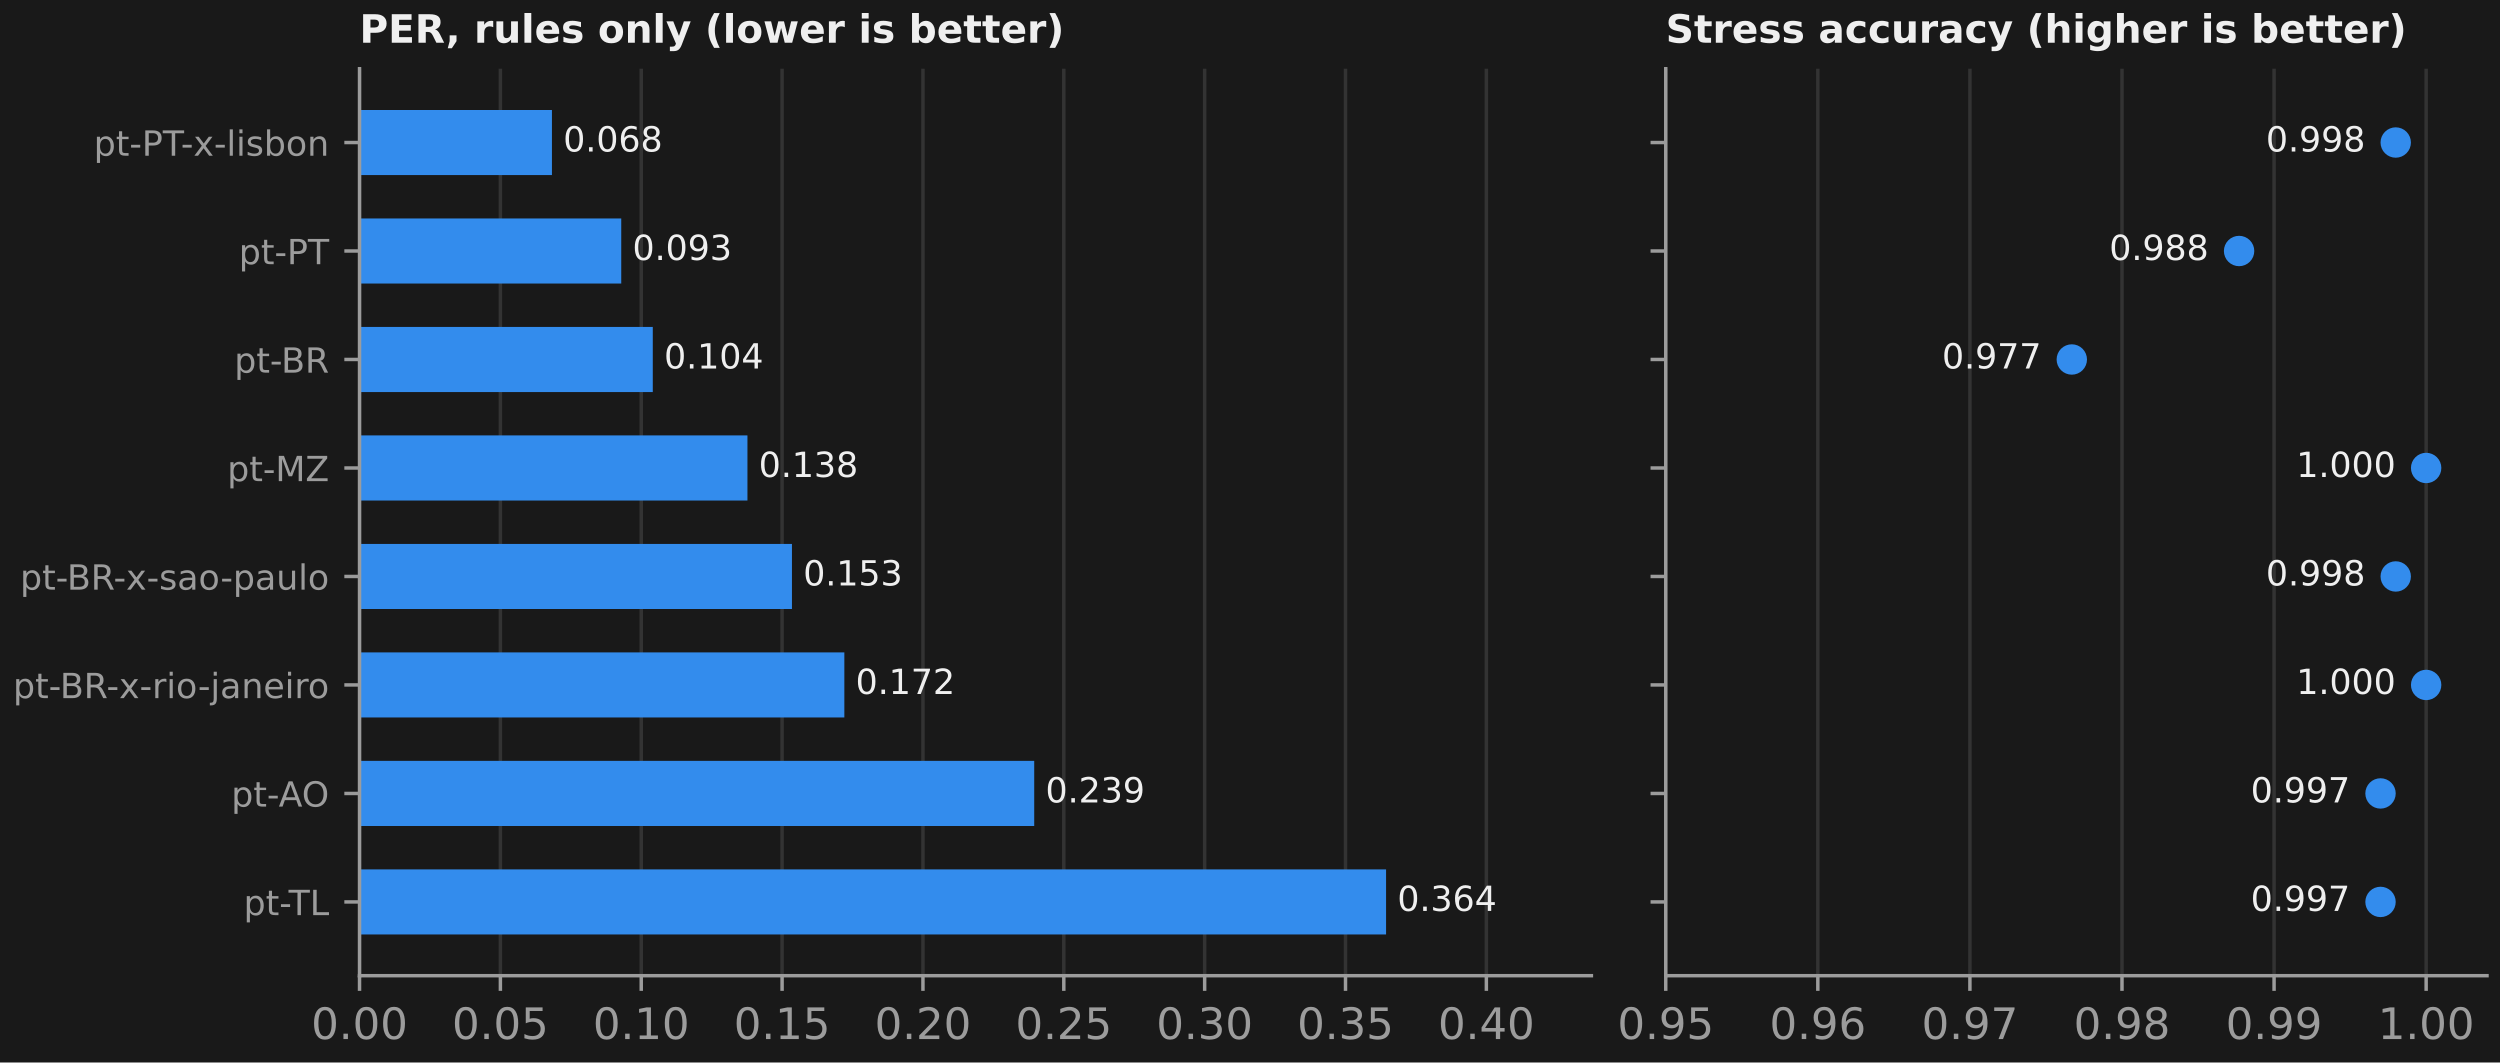
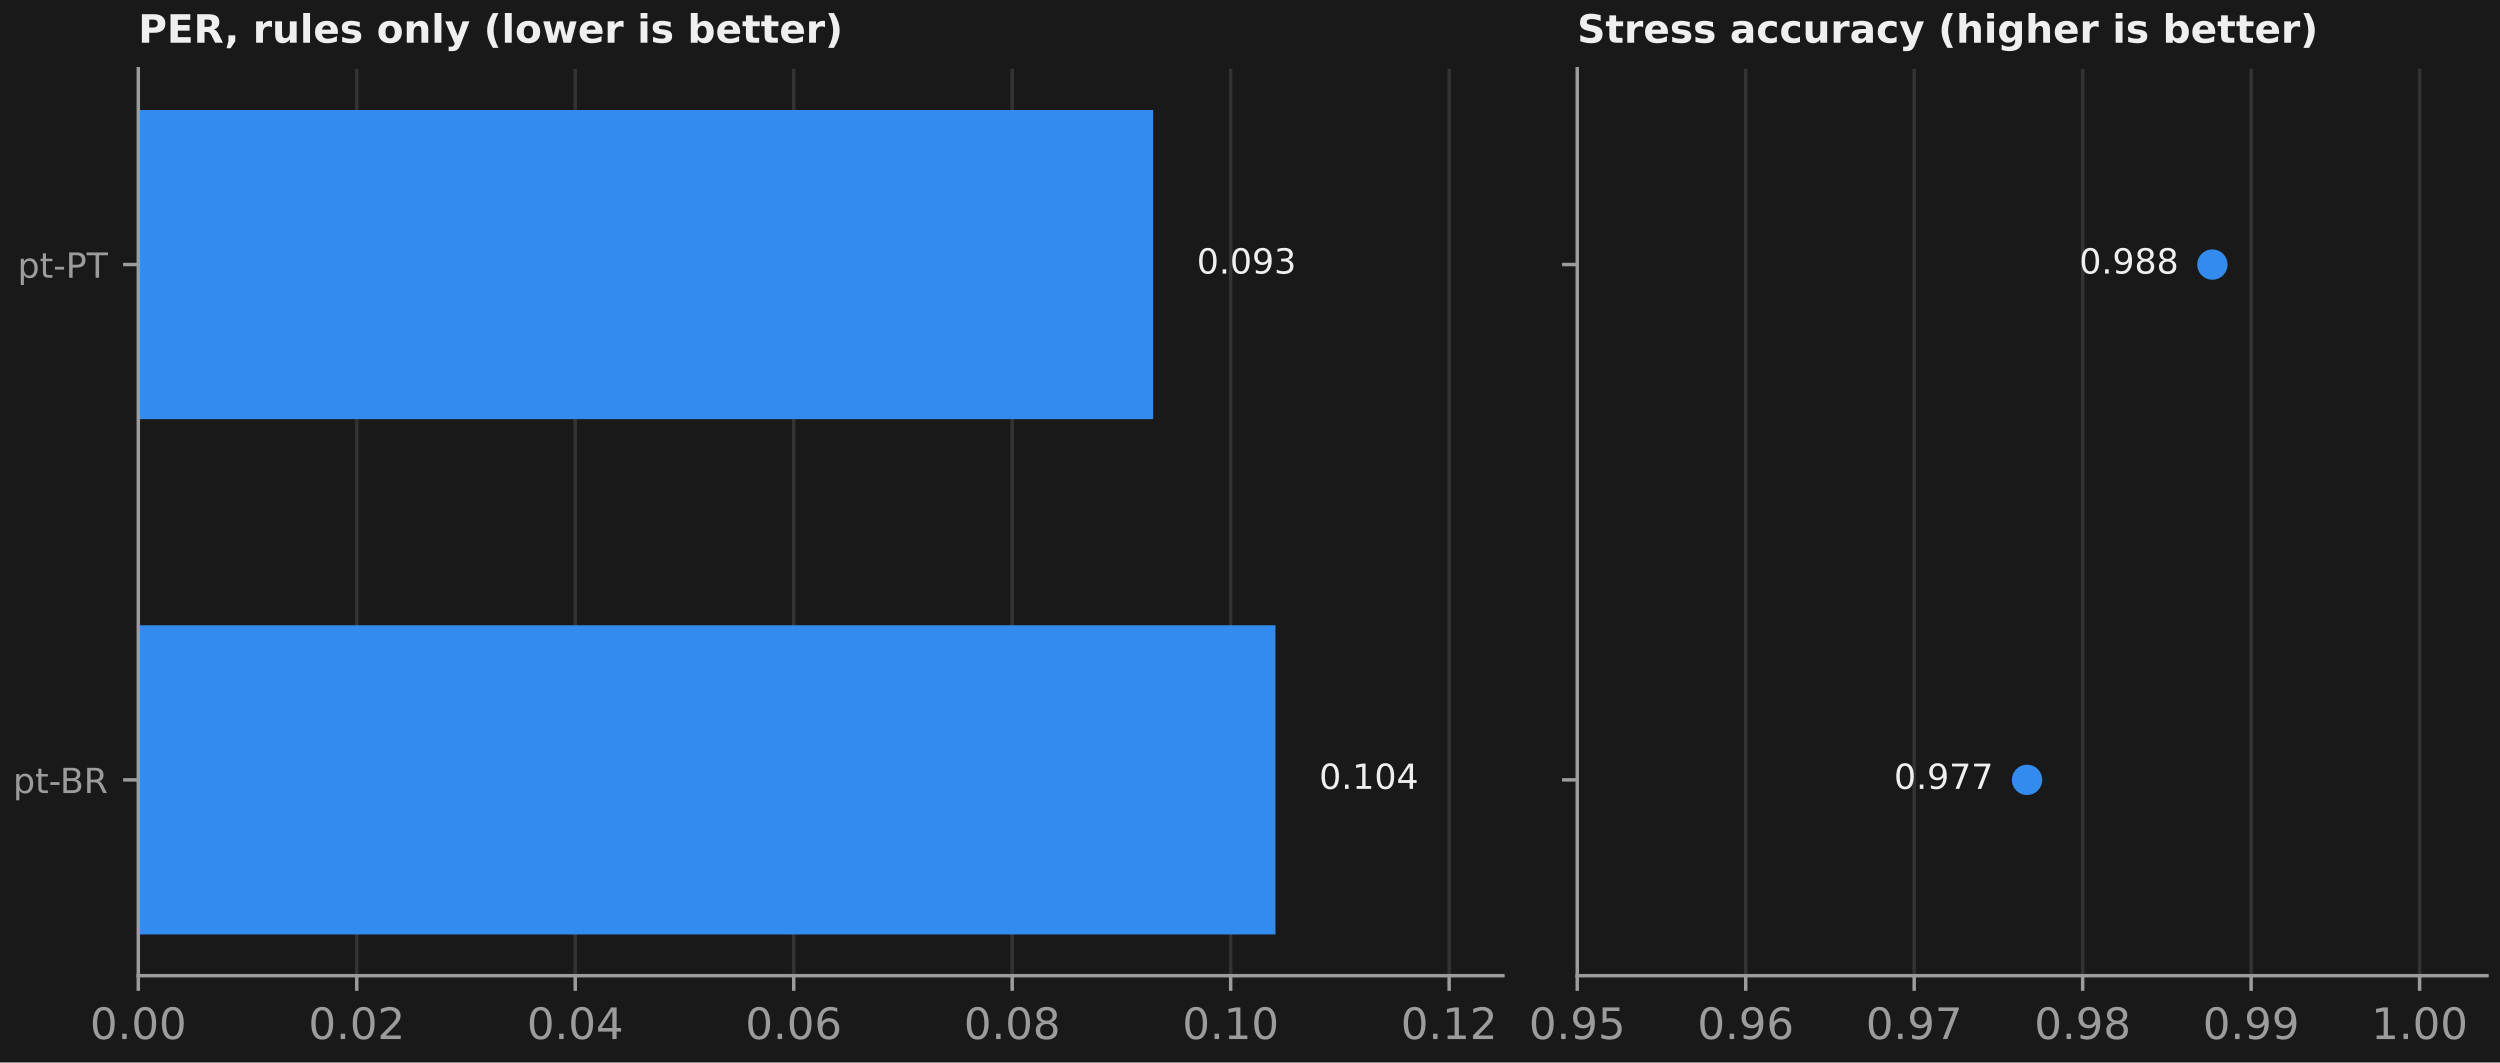
<svg xmlns="http://www.w3.org/2000/svg" xmlns:xlink="http://www.w3.org/1999/xlink" width="576pt" height="244.8pt" viewBox="0 0 576 244.8" version="1.1">
  <defs>
    <style type="text/css">*{stroke-linejoin: round; stroke-linecap: butt}</style>
  </defs>
  <g id="figure_1">
    <g id="patch_1">
      <path d="M 0 244.8  L 576 244.8  L 576 0  L 0 0  z " style="fill: #191919" />
    </g>
    <g id="axes_1">
      <g id="patch_2">
-         <path d="M 82.836 224.8  L 366.654 224.8  L 366.654 15.839  L 82.836 15.839  z " style="fill: #191919" />
+         <path d="M 31.864 224.8  L 346.265 224.8  L 346.265 15.839  L 31.864 15.839  z " style="fill: #191919" />
      </g>
      <g id="matplotlib.axis_1">
        <g id="xtick_1">
          <g id="line2d_1">
-             <path d="M 82.836 224.8  L 82.836 15.839  " clip-path="url(#pa067309604)" style="fill: none; stroke: #333333; stroke-width: 0.8; stroke-linecap: square" />
+             <path d="M 31.864 224.8  L 31.864 15.839  " clip-path="url(#pe0ce35fc5b)" style="fill: none; stroke: #333333; stroke-width: 0.8; stroke-linecap: square" />
          </g>
          <g id="line2d_2">
            <defs>
              <path id="mc3cc2e16f8" d="M 0 0  L 0 3.5  " style="stroke: #9c9c9c; stroke-width: 0.8" />
            </defs>
            <g>
-               <use xlink:href="#mc3cc2e16f8" x="82.836" y="224.8" style="fill: #9c9c9c; stroke: #9c9c9c; stroke-width: 0.8" />
+               <use xlink:href="#mc3cc2e16f8" x="31.864" y="224.8" style="fill: #9c9c9c; stroke: #9c9c9c; stroke-width: 0.8" />
            </g>
          </g>
          <g id="text_1">
-             <text style="font-size: 10px; font-family: 'DejaVu Sans', 'Bitstream Vera Sans', 'Computer Modern Sans Serif', 'Lucida Grande', 'Verdana', 'Geneva', 'Lucid', 'Arial', 'Helvetica', 'Avant Garde', sans-serif; text-anchor: middle; fill: #9c9c9c" x="82.836" y="239.397" transform="rotate(-0 82.83649 239.3974)">0.00</text>
+             <text style="font-size: 10px; font-family: 'DejaVu Sans', 'Bitstream Vera Sans', 'Computer Modern Sans Serif', 'Lucida Grande', 'Verdana', 'Geneva', 'Lucid', 'Arial', 'Helvetica', 'Avant Garde', sans-serif; text-anchor: middle; fill: #9c9c9c" x="31.864" y="239.397" transform="rotate(-0 31.86399 239.3974)">0.00</text>
          </g>
        </g>
        <g id="xtick_2">
          <g id="line2d_3">
-             <path d="M 115.289 224.8  L 115.289 15.839  " clip-path="url(#pa067309604)" style="fill: none; stroke: #333333; stroke-width: 0.8; stroke-linecap: square" />
+             <path d="M 82.2 224.8  L 82.2 15.839  " clip-path="url(#pe0ce35fc5b)" style="fill: none; stroke: #333333; stroke-width: 0.8; stroke-linecap: square" />
          </g>
          <g id="line2d_4">
            <g>
-               <use xlink:href="#mc3cc2e16f8" x="115.289" y="224.8" style="fill: #9c9c9c; stroke: #9c9c9c; stroke-width: 0.8" />
+               <use xlink:href="#mc3cc2e16f8" x="82.2" y="224.8" style="fill: #9c9c9c; stroke: #9c9c9c; stroke-width: 0.8" />
            </g>
          </g>
          <g id="text_2">
-             <text style="font-size: 10px; font-family: 'DejaVu Sans', 'Bitstream Vera Sans', 'Computer Modern Sans Serif', 'Lucida Grande', 'Verdana', 'Geneva', 'Lucid', 'Arial', 'Helvetica', 'Avant Garde', sans-serif; text-anchor: middle; fill: #9c9c9c" x="115.289" y="239.397" transform="rotate(-0 115.2892 239.3974)">0.05</text>
+             <text style="font-size: 10px; font-family: 'DejaVu Sans', 'Bitstream Vera Sans', 'Computer Modern Sans Serif', 'Lucida Grande', 'Verdana', 'Geneva', 'Lucid', 'Arial', 'Helvetica', 'Avant Garde', sans-serif; text-anchor: middle; fill: #9c9c9c" x="82.2" y="239.397" transform="rotate(-0 82.20044 239.3974)">0.02</text>
          </g>
        </g>
        <g id="xtick_3">
          <g id="line2d_5">
-             <path d="M 147.742 224.8  L 147.742 15.839  " clip-path="url(#pa067309604)" style="fill: none; stroke: #333333; stroke-width: 0.8; stroke-linecap: square" />
+             <path d="M 132.537 224.8  L 132.537 15.839  " clip-path="url(#pe0ce35fc5b)" style="fill: none; stroke: #333333; stroke-width: 0.8; stroke-linecap: square" />
          </g>
          <g id="line2d_6">
            <g>
-               <use xlink:href="#mc3cc2e16f8" x="147.742" y="224.8" style="fill: #9c9c9c; stroke: #9c9c9c; stroke-width: 0.8" />
+               <use xlink:href="#mc3cc2e16f8" x="132.537" y="224.8" style="fill: #9c9c9c; stroke: #9c9c9c; stroke-width: 0.8" />
            </g>
          </g>
          <g id="text_3">
-             <text style="font-size: 10px; font-family: 'DejaVu Sans', 'Bitstream Vera Sans', 'Computer Modern Sans Serif', 'Lucida Grande', 'Verdana', 'Geneva', 'Lucid', 'Arial', 'Helvetica', 'Avant Garde', sans-serif; text-anchor: middle; fill: #9c9c9c" x="147.742" y="239.397" transform="rotate(-0 147.7418 239.3974)">0.10</text>
+             <text style="font-size: 10px; font-family: 'DejaVu Sans', 'Bitstream Vera Sans', 'Computer Modern Sans Serif', 'Lucida Grande', 'Verdana', 'Geneva', 'Lucid', 'Arial', 'Helvetica', 'Avant Garde', sans-serif; text-anchor: middle; fill: #9c9c9c" x="132.537" y="239.397" transform="rotate(-0 132.5369 239.3974)">0.04</text>
          </g>
        </g>
        <g id="xtick_4">
          <g id="line2d_7">
-             <path d="M 180.194 224.8  L 180.194 15.839  " clip-path="url(#pa067309604)" style="fill: none; stroke: #333333; stroke-width: 0.8; stroke-linecap: square" />
+             <path d="M 182.873 224.8  L 182.873 15.839  " clip-path="url(#pe0ce35fc5b)" style="fill: none; stroke: #333333; stroke-width: 0.8; stroke-linecap: square" />
          </g>
          <g id="line2d_8">
            <g>
-               <use xlink:href="#mc3cc2e16f8" x="180.194" y="224.8" style="fill: #9c9c9c; stroke: #9c9c9c; stroke-width: 0.8" />
+               <use xlink:href="#mc3cc2e16f8" x="182.873" y="224.8" style="fill: #9c9c9c; stroke: #9c9c9c; stroke-width: 0.8" />
            </g>
          </g>
          <g id="text_4">
-             <text style="font-size: 10px; font-family: 'DejaVu Sans', 'Bitstream Vera Sans', 'Computer Modern Sans Serif', 'Lucida Grande', 'Verdana', 'Geneva', 'Lucid', 'Arial', 'Helvetica', 'Avant Garde', sans-serif; text-anchor: middle; fill: #9c9c9c" x="180.194" y="239.397" transform="rotate(-0 180.1945 239.3974)">0.15</text>
+             <text style="font-size: 10px; font-family: 'DejaVu Sans', 'Bitstream Vera Sans', 'Computer Modern Sans Serif', 'Lucida Grande', 'Verdana', 'Geneva', 'Lucid', 'Arial', 'Helvetica', 'Avant Garde', sans-serif; text-anchor: middle; fill: #9c9c9c" x="182.873" y="239.397" transform="rotate(-0 182.8733 239.3974)">0.06</text>
          </g>
        </g>
        <g id="xtick_5">
          <g id="line2d_9">
-             <path d="M 212.647 224.8  L 212.647 15.839  " clip-path="url(#pa067309604)" style="fill: none; stroke: #333333; stroke-width: 0.8; stroke-linecap: square" />
+             <path d="M 233.21 224.8  L 233.21 15.839  " clip-path="url(#pe0ce35fc5b)" style="fill: none; stroke: #333333; stroke-width: 0.8; stroke-linecap: square" />
          </g>
          <g id="line2d_10">
            <g>
-               <use xlink:href="#mc3cc2e16f8" x="212.647" y="224.8" style="fill: #9c9c9c; stroke: #9c9c9c; stroke-width: 0.8" />
+               <use xlink:href="#mc3cc2e16f8" x="233.21" y="224.8" style="fill: #9c9c9c; stroke: #9c9c9c; stroke-width: 0.8" />
            </g>
          </g>
          <g id="text_5">
-             <text style="font-size: 10px; font-family: 'DejaVu Sans', 'Bitstream Vera Sans', 'Computer Modern Sans Serif', 'Lucida Grande', 'Verdana', 'Geneva', 'Lucid', 'Arial', 'Helvetica', 'Avant Garde', sans-serif; text-anchor: middle; fill: #9c9c9c" x="212.647" y="239.397" transform="rotate(-0 212.6471 239.3974)">0.20</text>
+             <text style="font-size: 10px; font-family: 'DejaVu Sans', 'Bitstream Vera Sans', 'Computer Modern Sans Serif', 'Lucida Grande', 'Verdana', 'Geneva', 'Lucid', 'Arial', 'Helvetica', 'Avant Garde', sans-serif; text-anchor: middle; fill: #9c9c9c" x="233.21" y="239.397" transform="rotate(-0 233.2098 239.3974)">0.08</text>
          </g>
        </g>
        <g id="xtick_6">
          <g id="line2d_11">
-             <path d="M 245.1 224.8  L 245.1 15.839  " clip-path="url(#pa067309604)" style="fill: none; stroke: #333333; stroke-width: 0.8; stroke-linecap: square" />
+             <path d="M 283.546 224.8  L 283.546 15.839  " clip-path="url(#pe0ce35fc5b)" style="fill: none; stroke: #333333; stroke-width: 0.8; stroke-linecap: square" />
          </g>
          <g id="line2d_12">
            <g>
-               <use xlink:href="#mc3cc2e16f8" x="245.1" y="224.8" style="fill: #9c9c9c; stroke: #9c9c9c; stroke-width: 0.8" />
+               <use xlink:href="#mc3cc2e16f8" x="283.546" y="224.8" style="fill: #9c9c9c; stroke: #9c9c9c; stroke-width: 0.8" />
            </g>
          </g>
          <g id="text_6">
-             <text style="font-size: 10px; font-family: 'DejaVu Sans', 'Bitstream Vera Sans', 'Computer Modern Sans Serif', 'Lucida Grande', 'Verdana', 'Geneva', 'Lucid', 'Arial', 'Helvetica', 'Avant Garde', sans-serif; text-anchor: middle; fill: #9c9c9c" x="245.1" y="239.397" transform="rotate(-0 245.0998 239.3974)">0.25</text>
+             <text style="font-size: 10px; font-family: 'DejaVu Sans', 'Bitstream Vera Sans', 'Computer Modern Sans Serif', 'Lucida Grande', 'Verdana', 'Geneva', 'Lucid', 'Arial', 'Helvetica', 'Avant Garde', sans-serif; text-anchor: middle; fill: #9c9c9c" x="283.546" y="239.397" transform="rotate(-0 283.5463 239.3974)">0.10</text>
          </g>
        </g>
        <g id="xtick_7">
          <g id="line2d_13">
-             <path d="M 277.552 224.8  L 277.552 15.839  " clip-path="url(#pa067309604)" style="fill: none; stroke: #333333; stroke-width: 0.8; stroke-linecap: square" />
+             <path d="M 333.883 224.8  L 333.883 15.839  " clip-path="url(#pe0ce35fc5b)" style="fill: none; stroke: #333333; stroke-width: 0.8; stroke-linecap: square" />
          </g>
          <g id="line2d_14">
            <g>
-               <use xlink:href="#mc3cc2e16f8" x="277.552" y="224.8" style="fill: #9c9c9c; stroke: #9c9c9c; stroke-width: 0.8" />
+               <use xlink:href="#mc3cc2e16f8" x="333.883" y="224.8" style="fill: #9c9c9c; stroke: #9c9c9c; stroke-width: 0.8" />
            </g>
          </g>
          <g id="text_7">
-             <text style="font-size: 10px; font-family: 'DejaVu Sans', 'Bitstream Vera Sans', 'Computer Modern Sans Serif', 'Lucida Grande', 'Verdana', 'Geneva', 'Lucid', 'Arial', 'Helvetica', 'Avant Garde', sans-serif; text-anchor: middle; fill: #9c9c9c" x="277.552" y="239.397" transform="rotate(-0 277.5525 239.3974)">0.30</text>
-           </g>
-         </g>
-         <g id="xtick_8">
-           <g id="line2d_15">
-             <path d="M 310.005 224.8  L 310.005 15.839  " clip-path="url(#pa067309604)" style="fill: none; stroke: #333333; stroke-width: 0.8; stroke-linecap: square" />
-           </g>
-           <g id="line2d_16">
-             <g>
-               <use xlink:href="#mc3cc2e16f8" x="310.005" y="224.8" style="fill: #9c9c9c; stroke: #9c9c9c; stroke-width: 0.8" />
-             </g>
-           </g>
-           <g id="text_8">
-             <text style="font-size: 10px; font-family: 'DejaVu Sans', 'Bitstream Vera Sans', 'Computer Modern Sans Serif', 'Lucida Grande', 'Verdana', 'Geneva', 'Lucid', 'Arial', 'Helvetica', 'Avant Garde', sans-serif; text-anchor: middle; fill: #9c9c9c" x="310.005" y="239.397" transform="rotate(-0 310.0051 239.3974)">0.35</text>
-           </g>
-         </g>
-         <g id="xtick_9">
-           <g id="line2d_17">
-             <path d="M 342.458 224.8  L 342.458 15.839  " clip-path="url(#pa067309604)" style="fill: none; stroke: #333333; stroke-width: 0.8; stroke-linecap: square" />
-           </g>
-           <g id="line2d_18">
-             <g>
-               <use xlink:href="#mc3cc2e16f8" x="342.458" y="224.8" style="fill: #9c9c9c; stroke: #9c9c9c; stroke-width: 0.8" />
-             </g>
-           </g>
-           <g id="text_9">
-             <text style="font-size: 10px; font-family: 'DejaVu Sans', 'Bitstream Vera Sans', 'Computer Modern Sans Serif', 'Lucida Grande', 'Verdana', 'Geneva', 'Lucid', 'Arial', 'Helvetica', 'Avant Garde', sans-serif; text-anchor: middle; fill: #9c9c9c" x="342.458" y="239.397" transform="rotate(-0 342.4578 239.3974)">0.40</text>
+             <text style="font-size: 10px; font-family: 'DejaVu Sans', 'Bitstream Vera Sans', 'Computer Modern Sans Serif', 'Lucida Grande', 'Verdana', 'Geneva', 'Lucid', 'Arial', 'Helvetica', 'Avant Garde', sans-serif; text-anchor: middle; fill: #9c9c9c" x="333.883" y="239.397" transform="rotate(-0 333.8827 239.3974)">0.12</text>
          </g>
        </g>
      </g>
      <g id="matplotlib.axis_2">
        <g id="ytick_1">
-           <g id="line2d_19">
+           <g id="line2d_15">
            <defs>
              <path id="m61c7a5ba7b" d="M 0 0  L -3.5 0  " style="stroke: #9c9c9c; stroke-width: 0.8" />
            </defs>
            <g>
-               <use xlink:href="#m61c7a5ba7b" x="82.836" y="32.836" style="fill: #9c9c9c; stroke: #9c9c9c; stroke-width: 0.8" />
-             </g>
-           </g>
-           <g id="text_10">
-             <text style="font-size: 8px; font-family: 'DejaVu Sans', 'Bitstream Vera Sans', 'Computer Modern Sans Serif', 'Lucida Grande', 'Verdana', 'Geneva', 'Lucid', 'Arial', 'Helvetica', 'Avant Garde', sans-serif; text-anchor: end; fill: #9c9c9c" x="75.836" y="35.875" transform="rotate(-0 75.83649 35.87503)">pt-PT-x-lisbon</text>
+               <use xlink:href="#m61c7a5ba7b" x="31.864" y="60.955" style="fill: #9c9c9c; stroke: #9c9c9c; stroke-width: 0.8" />
+             </g>
+           </g>
+           <g id="text_8">
+             <text style="font-size: 8px; font-family: 'DejaVu Sans', 'Bitstream Vera Sans', 'Computer Modern Sans Serif', 'Lucida Grande', 'Verdana', 'Geneva', 'Lucid', 'Arial', 'Helvetica', 'Avant Garde', sans-serif; text-anchor: end; fill: #9c9c9c" x="24.864" y="63.994" transform="rotate(-0 24.86399 63.99446)">pt-PT</text>
          </g>
        </g>
        <g id="ytick_2">
-           <g id="line2d_20">
-             <g>
-               <use xlink:href="#m61c7a5ba7b" x="82.836" y="57.831" style="fill: #9c9c9c; stroke: #9c9c9c; stroke-width: 0.8" />
-             </g>
-           </g>
-           <g id="text_11">
-             <text style="font-size: 8px; font-family: 'DejaVu Sans', 'Bitstream Vera Sans', 'Computer Modern Sans Serif', 'Lucida Grande', 'Verdana', 'Geneva', 'Lucid', 'Arial', 'Helvetica', 'Avant Garde', sans-serif; text-anchor: end; fill: #9c9c9c" x="75.836" y="60.87" transform="rotate(-0 75.83649 60.87004)">pt-PT</text>
-           </g>
-         </g>
-         <g id="ytick_3">
-           <g id="line2d_21">
-             <g>
-               <use xlink:href="#m61c7a5ba7b" x="82.836" y="82.826" style="fill: #9c9c9c; stroke: #9c9c9c; stroke-width: 0.8" />
-             </g>
-           </g>
-           <g id="text_12">
-             <text style="font-size: 8px; font-family: 'DejaVu Sans', 'Bitstream Vera Sans', 'Computer Modern Sans Serif', 'Lucida Grande', 'Verdana', 'Geneva', 'Lucid', 'Arial', 'Helvetica', 'Avant Garde', sans-serif; text-anchor: end; fill: #9c9c9c" x="75.836" y="85.865" transform="rotate(-0 75.83649 85.86537)">pt-BR</text>
-           </g>
-         </g>
-         <g id="ytick_4">
-           <g id="line2d_22">
-             <g>
-               <use xlink:href="#m61c7a5ba7b" x="82.836" y="107.822" style="fill: #9c9c9c; stroke: #9c9c9c; stroke-width: 0.8" />
-             </g>
-           </g>
-           <g id="text_13">
-             <text style="font-size: 8px; font-family: 'DejaVu Sans', 'Bitstream Vera Sans', 'Computer Modern Sans Serif', 'Lucida Grande', 'Verdana', 'Geneva', 'Lucid', 'Arial', 'Helvetica', 'Avant Garde', sans-serif; text-anchor: end; fill: #9c9c9c" x="75.836" y="110.861" transform="rotate(-0 75.83649 110.8607)">pt-MZ</text>
-           </g>
-         </g>
-         <g id="ytick_5">
-           <g id="line2d_23">
-             <g>
-               <use xlink:href="#m61c7a5ba7b" x="82.836" y="132.817" style="fill: #9c9c9c; stroke: #9c9c9c; stroke-width: 0.8" />
-             </g>
-           </g>
-           <g id="text_14">
-             <text style="font-size: 8px; font-family: 'DejaVu Sans', 'Bitstream Vera Sans', 'Computer Modern Sans Serif', 'Lucida Grande', 'Verdana', 'Geneva', 'Lucid', 'Arial', 'Helvetica', 'Avant Garde', sans-serif; text-anchor: end; fill: #9c9c9c" x="75.836" y="135.856" transform="rotate(-0 75.83649 135.8563)">pt-BR-x-sao-paulo</text>
-           </g>
-         </g>
-         <g id="ytick_6">
-           <g id="line2d_24">
-             <g>
-               <use xlink:href="#m61c7a5ba7b" x="82.836" y="157.812" style="fill: #9c9c9c; stroke: #9c9c9c; stroke-width: 0.8" />
-             </g>
-           </g>
-           <g id="text_15">
-             <text style="font-size: 8px; font-family: 'DejaVu Sans', 'Bitstream Vera Sans', 'Computer Modern Sans Serif', 'Lucida Grande', 'Verdana', 'Geneva', 'Lucid', 'Arial', 'Helvetica', 'Avant Garde', sans-serif; text-anchor: end; fill: #9c9c9c" x="75.836" y="160.852" transform="rotate(-0 75.83649 160.8517)">pt-BR-x-rio-janeiro</text>
-           </g>
-         </g>
-         <g id="ytick_7">
-           <g id="line2d_25">
-             <g>
-               <use xlink:href="#m61c7a5ba7b" x="82.836" y="182.808" style="fill: #9c9c9c; stroke: #9c9c9c; stroke-width: 0.8" />
-             </g>
-           </g>
-           <g id="text_16">
-             <text style="font-size: 8px; font-family: 'DejaVu Sans', 'Bitstream Vera Sans', 'Computer Modern Sans Serif', 'Lucida Grande', 'Verdana', 'Geneva', 'Lucid', 'Arial', 'Helvetica', 'Avant Garde', sans-serif; text-anchor: end; fill: #9c9c9c" x="75.836" y="185.847" transform="rotate(-0 75.83649 185.8467)">pt-AO</text>
-           </g>
-         </g>
-         <g id="ytick_8">
-           <g id="line2d_26">
-             <g>
-               <use xlink:href="#m61c7a5ba7b" x="82.836" y="207.803" style="fill: #9c9c9c; stroke: #9c9c9c; stroke-width: 0.8" />
-             </g>
-           </g>
-           <g id="text_17">
-             <text style="font-size: 8px; font-family: 'DejaVu Sans', 'Bitstream Vera Sans', 'Computer Modern Sans Serif', 'Lucida Grande', 'Verdana', 'Geneva', 'Lucid', 'Arial', 'Helvetica', 'Avant Garde', sans-serif; text-anchor: end; fill: #9c9c9c" x="75.836" y="210.842" transform="rotate(-0 75.83649 210.842)">pt-TL</text>
+           <g id="line2d_16">
+             <g>
+               <use xlink:href="#m61c7a5ba7b" x="31.864" y="179.683" style="fill: #9c9c9c; stroke: #9c9c9c; stroke-width: 0.8" />
+             </g>
+           </g>
+           <g id="text_9">
+             <text style="font-size: 8px; font-family: 'DejaVu Sans', 'Bitstream Vera Sans', 'Computer Modern Sans Serif', 'Lucida Grande', 'Verdana', 'Geneva', 'Lucid', 'Arial', 'Helvetica', 'Avant Garde', sans-serif; text-anchor: end; fill: #9c9c9c" x="24.864" y="182.722" transform="rotate(-0 24.86399 182.7223)">pt-BR</text>
          </g>
        </g>
      </g>
      <g id="patch_3">
-         <path d="M 82.836 25.337  L 127.167 25.337  L 127.167 40.334  L 82.836 40.334  z " clip-path="url(#pa067309604)" style="fill: #338ced" />
+         <path d="M 31.864 25.337  L 265.677 25.337  L 265.677 96.574  L 31.864 96.574  z " clip-path="url(#pe0ce35fc5b)" style="fill: #338ced" />
      </g>
      <g id="patch_4">
-         <path d="M 82.836 50.332  L 143.134 50.332  L 143.134 65.33  L 82.836 65.33  z " clip-path="url(#pa067309604)" style="fill: #338ced" />
+         <path d="M 31.864 144.065  L 293.865 144.065  L 293.865 215.302  L 31.864 215.302  z " clip-path="url(#pe0ce35fc5b)" style="fill: #338ced" />
      </g>
      <g id="patch_5">
-         <path d="M 82.836 75.328  L 150.403 75.328  L 150.403 90.325  L 82.836 90.325  z " clip-path="url(#pa067309604)" style="fill: #338ced" />
+         <path d="M 31.864 224.8  L 31.864 15.839  " style="fill: none; stroke: #9c9c9c; stroke-width: 0.8; stroke-linejoin: miter; stroke-linecap: square" />
      </g>
      <g id="patch_6">
-         <path d="M 82.836 100.323  L 172.211 100.323  L 172.211 115.32  L 82.836 115.32  z " clip-path="url(#pa067309604)" style="fill: #338ced" />
-       </g>
-       <g id="patch_7">
-         <path d="M 82.836 125.318  L 182.466 125.318  L 182.466 140.316  L 82.836 140.316  z " clip-path="url(#pa067309604)" style="fill: #338ced" />
-       </g>
-       <g id="patch_8">
-         <path d="M 82.836 150.314  L 194.539 150.314  L 194.539 165.311  L 82.836 165.311  z " clip-path="url(#pa067309604)" style="fill: #338ced" />
-       </g>
-       <g id="patch_9">
-         <path d="M 82.836 175.309  L 238.285 175.309  L 238.285 190.306  L 82.836 190.306  z " clip-path="url(#pa067309604)" style="fill: #338ced" />
-       </g>
-       <g id="patch_10">
-         <path d="M 82.836 200.304  L 319.351 200.304  L 319.351 215.302  L 82.836 215.302  z " clip-path="url(#pa067309604)" style="fill: #338ced" />
-       </g>
-       <g id="patch_11">
-         <path d="M 82.836 224.8  L 82.836 15.839  " style="fill: none; stroke: #9c9c9c; stroke-width: 0.8; stroke-linejoin: miter; stroke-linecap: square" />
-       </g>
-       <g id="patch_12">
-         <path d="M 82.836 224.8  L 366.654 224.8  " style="fill: none; stroke: #9c9c9c; stroke-width: 0.8; stroke-linejoin: miter; stroke-linecap: square" />
-       </g>
-       <g id="text_18">
-         <text style="font-size: 8px; font-family: 'DejaVu Sans', 'Bitstream Vera Sans', 'Computer Modern Sans Serif', 'Lucida Grande', 'Verdana', 'Geneva', 'Lucid', 'Arial', 'Helvetica', 'Avant Garde', sans-serif; text-anchor: start; fill: #efefef" x="129.763" y="34.914" transform="rotate(-0 129.763 34.91378)">0.068</text>
-       </g>
-       <g id="text_19">
-         <text style="font-size: 8px; font-family: 'DejaVu Sans', 'Bitstream Vera Sans', 'Computer Modern Sans Serif', 'Lucida Grande', 'Verdana', 'Geneva', 'Lucid', 'Arial', 'Helvetica', 'Avant Garde', sans-serif; text-anchor: start; fill: #efefef" x="145.73" y="59.909" transform="rotate(-0 145.7297 59.90911)">0.093</text>
-       </g>
-       <g id="text_20">
-         <text style="font-size: 8px; font-family: 'DejaVu Sans', 'Bitstream Vera Sans', 'Computer Modern Sans Serif', 'Lucida Grande', 'Verdana', 'Geneva', 'Lucid', 'Arial', 'Helvetica', 'Avant Garde', sans-serif; text-anchor: start; fill: #efefef" x="152.999" y="84.904" transform="rotate(-0 152.9991 84.90443)">0.104</text>
-       </g>
-       <g id="text_21">
-         <text style="font-size: 8px; font-family: 'DejaVu Sans', 'Bitstream Vera Sans', 'Computer Modern Sans Serif', 'Lucida Grande', 'Verdana', 'Geneva', 'Lucid', 'Arial', 'Helvetica', 'Avant Garde', sans-serif; text-anchor: start; fill: #efefef" x="174.807" y="109.9" transform="rotate(-0 174.8073 109.8998)">0.138</text>
-       </g>
-       <g id="text_22">
-         <text style="font-size: 8px; font-family: 'DejaVu Sans', 'Bitstream Vera Sans', 'Computer Modern Sans Serif', 'Lucida Grande', 'Verdana', 'Geneva', 'Lucid', 'Arial', 'Helvetica', 'Avant Garde', sans-serif; text-anchor: start; fill: #efefef" x="185.062" y="134.895" transform="rotate(-0 185.0624 134.8951)">0.153</text>
-       </g>
-       <g id="text_23">
-         <text style="font-size: 8px; font-family: 'DejaVu Sans', 'Bitstream Vera Sans', 'Computer Modern Sans Serif', 'Lucida Grande', 'Verdana', 'Geneva', 'Lucid', 'Arial', 'Helvetica', 'Avant Garde', sans-serif; text-anchor: start; fill: #efefef" x="197.135" y="159.89" transform="rotate(-0 197.1348 159.8904)">0.172</text>
-       </g>
-       <g id="text_24">
-         <text style="font-size: 8px; font-family: 'DejaVu Sans', 'Bitstream Vera Sans', 'Computer Modern Sans Serif', 'Lucida Grande', 'Verdana', 'Geneva', 'Lucid', 'Arial', 'Helvetica', 'Avant Garde', sans-serif; text-anchor: start; fill: #efefef" x="240.881" y="184.886" transform="rotate(-0 240.8809 184.8857)">0.239</text>
-       </g>
-       <g id="text_25">
-         <text style="font-size: 8px; font-family: 'DejaVu Sans', 'Bitstream Vera Sans', 'Computer Modern Sans Serif', 'Lucida Grande', 'Verdana', 'Geneva', 'Lucid', 'Arial', 'Helvetica', 'Avant Garde', sans-serif; text-anchor: start; fill: #efefef" x="321.948" y="209.881" transform="rotate(-0 321.9477 209.8811)">0.364</text>
-       </g>
-       <g id="text_26">
-         <text style="font-weight: 700; font-size: 9px; font-family: 'DejaVu Sans', 'Bitstream Vera Sans', 'Computer Modern Sans Serif', 'Lucida Grande', 'Verdana', 'Geneva', 'Lucid', 'Arial', 'Helvetica', 'Avant Garde', sans-serif; text-anchor: start; fill: #efefef" x="82.836" y="9.839" transform="rotate(-0 82.83649 9.838834)">PER, rules only (lower is better)</text>
+         <path d="M 31.864 224.8  L 346.265 224.8  " style="fill: none; stroke: #9c9c9c; stroke-width: 0.8; stroke-linejoin: miter; stroke-linecap: square" />
+       </g>
+       <g id="text_10">
+         <text style="font-size: 8px; font-family: 'DejaVu Sans', 'Bitstream Vera Sans', 'Computer Modern Sans Serif', 'Lucida Grande', 'Verdana', 'Geneva', 'Lucid', 'Arial', 'Helvetica', 'Avant Garde', sans-serif; text-anchor: start; fill: #efefef" x="275.744" y="63.034" transform="rotate(-0 275.7441 63.03352)">0.093</text>
+       </g>
+       <g id="text_11">
+         <text style="font-size: 8px; font-family: 'DejaVu Sans', 'Bitstream Vera Sans', 'Computer Modern Sans Serif', 'Lucida Grande', 'Verdana', 'Geneva', 'Lucid', 'Arial', 'Helvetica', 'Avant Garde', sans-serif; text-anchor: start; fill: #efefef" x="303.933" y="181.761" transform="rotate(-0 303.9325 181.7613)">0.104</text>
+       </g>
+       <g id="text_12">
+         <text style="font-weight: 700; font-size: 9px; font-family: 'DejaVu Sans', 'Bitstream Vera Sans', 'Computer Modern Sans Serif', 'Lucida Grande', 'Verdana', 'Geneva', 'Lucid', 'Arial', 'Helvetica', 'Avant Garde', sans-serif; text-anchor: start; fill: #efefef" x="31.864" y="9.839" transform="rotate(-0 31.86399 9.838834)">PER, rules only (lower is better)</text>
      </g>
    </g>
    <g id="axes_2">
-       <g id="patch_13">
-         <path d="M 383.788 224.8  L 573 224.8  L 573 15.839  L 383.788 15.839  z " style="fill: #191919" />
+       <g id="patch_7">
+         <path d="M 363.399 224.8  L 573 224.8  L 573 15.839  L 363.399 15.839  z " style="fill: #191919" />
      </g>
      <g id="matplotlib.axis_3">
+         <g id="xtick_8">
+           <g id="line2d_17">
+             <path d="M 363.399 224.8  L 363.399 15.839  " clip-path="url(#pda798c7196)" style="fill: none; stroke: #333333; stroke-width: 0.8; stroke-linecap: square" />
+           </g>
+           <g id="line2d_18">
+             <g>
+               <use xlink:href="#mc3cc2e16f8" x="363.399" y="224.8" style="fill: #9c9c9c; stroke: #9c9c9c; stroke-width: 0.8" />
+             </g>
+           </g>
+           <g id="text_13">
+             <text style="font-size: 10px; font-family: 'DejaVu Sans', 'Bitstream Vera Sans', 'Computer Modern Sans Serif', 'Lucida Grande', 'Verdana', 'Geneva', 'Lucid', 'Arial', 'Helvetica', 'Avant Garde', sans-serif; text-anchor: middle; fill: #9c9c9c" x="363.399" y="239.397" transform="rotate(-0 363.3988 239.3974)">0.95</text>
+           </g>
+         </g>
+         <g id="xtick_9">
+           <g id="line2d_19">
+             <path d="M 402.214 224.8  L 402.214 15.839  " clip-path="url(#pda798c7196)" style="fill: none; stroke: #333333; stroke-width: 0.8; stroke-linecap: square" />
+           </g>
+           <g id="line2d_20">
+             <g>
+               <use xlink:href="#mc3cc2e16f8" x="402.214" y="224.8" style="fill: #9c9c9c; stroke: #9c9c9c; stroke-width: 0.8" />
+             </g>
+           </g>
+           <g id="text_14">
+             <text style="font-size: 10px; font-family: 'DejaVu Sans', 'Bitstream Vera Sans', 'Computer Modern Sans Serif', 'Lucida Grande', 'Verdana', 'Geneva', 'Lucid', 'Arial', 'Helvetica', 'Avant Garde', sans-serif; text-anchor: middle; fill: #9c9c9c" x="402.214" y="239.397" transform="rotate(-0 402.2138 239.3974)">0.96</text>
+           </g>
+         </g>
        <g id="xtick_10">
+           <g id="line2d_21">
+             <path d="M 441.029 224.8  L 441.029 15.839  " clip-path="url(#pda798c7196)" style="fill: none; stroke: #333333; stroke-width: 0.8; stroke-linecap: square" />
+           </g>
+           <g id="line2d_22">
+             <g>
+               <use xlink:href="#mc3cc2e16f8" x="441.029" y="224.8" style="fill: #9c9c9c; stroke: #9c9c9c; stroke-width: 0.8" />
+             </g>
+           </g>
+           <g id="text_15">
+             <text style="font-size: 10px; font-family: 'DejaVu Sans', 'Bitstream Vera Sans', 'Computer Modern Sans Serif', 'Lucida Grande', 'Verdana', 'Geneva', 'Lucid', 'Arial', 'Helvetica', 'Avant Garde', sans-serif; text-anchor: middle; fill: #9c9c9c" x="441.029" y="239.397" transform="rotate(-0 441.0288 239.3974)">0.97</text>
+           </g>
+         </g>
+         <g id="xtick_11">
+           <g id="line2d_23">
+             <path d="M 479.844 224.8  L 479.844 15.839  " clip-path="url(#pda798c7196)" style="fill: none; stroke: #333333; stroke-width: 0.8; stroke-linecap: square" />
+           </g>
+           <g id="line2d_24">
+             <g>
+               <use xlink:href="#mc3cc2e16f8" x="479.844" y="224.8" style="fill: #9c9c9c; stroke: #9c9c9c; stroke-width: 0.8" />
+             </g>
+           </g>
+           <g id="text_16">
+             <text style="font-size: 10px; font-family: 'DejaVu Sans', 'Bitstream Vera Sans', 'Computer Modern Sans Serif', 'Lucida Grande', 'Verdana', 'Geneva', 'Lucid', 'Arial', 'Helvetica', 'Avant Garde', sans-serif; text-anchor: middle; fill: #9c9c9c" x="479.844" y="239.397" transform="rotate(-0 479.8438 239.3974)">0.98</text>
+           </g>
+         </g>
+         <g id="xtick_12">
+           <g id="line2d_25">
+             <path d="M 518.659 224.8  L 518.659 15.839  " clip-path="url(#pda798c7196)" style="fill: none; stroke: #333333; stroke-width: 0.8; stroke-linecap: square" />
+           </g>
+           <g id="line2d_26">
+             <g>
+               <use xlink:href="#mc3cc2e16f8" x="518.659" y="224.8" style="fill: #9c9c9c; stroke: #9c9c9c; stroke-width: 0.8" />
+             </g>
+           </g>
+           <g id="text_17">
+             <text style="font-size: 10px; font-family: 'DejaVu Sans', 'Bitstream Vera Sans', 'Computer Modern Sans Serif', 'Lucida Grande', 'Verdana', 'Geneva', 'Lucid', 'Arial', 'Helvetica', 'Avant Garde', sans-serif; text-anchor: middle; fill: #9c9c9c" x="518.659" y="239.397" transform="rotate(-0 518.6588 239.3974)">0.99</text>
+           </g>
+         </g>
+         <g id="xtick_13">
          <g id="line2d_27">
-             <path d="M 383.788 224.8  L 383.788 15.839  " clip-path="url(#paff09547ee)" style="fill: none; stroke: #333333; stroke-width: 0.8; stroke-linecap: square" />
+             <path d="M 557.474 224.8  L 557.474 15.839  " clip-path="url(#pda798c7196)" style="fill: none; stroke: #333333; stroke-width: 0.8; stroke-linecap: square" />
          </g>
          <g id="line2d_28">
            <g>
-               <use xlink:href="#mc3cc2e16f8" x="383.788" y="224.8" style="fill: #9c9c9c; stroke: #9c9c9c; stroke-width: 0.8" />
-             </g>
-           </g>
-           <g id="text_27">
-             <text style="font-size: 10px; font-family: 'DejaVu Sans', 'Bitstream Vera Sans', 'Computer Modern Sans Serif', 'Lucida Grande', 'Verdana', 'Geneva', 'Lucid', 'Arial', 'Helvetica', 'Avant Garde', sans-serif; text-anchor: middle; fill: #9c9c9c" x="383.788" y="239.397" transform="rotate(-0 383.7878 239.3974)">0.95</text>
-           </g>
-         </g>
-         <g id="xtick_11">
+               <use xlink:href="#mc3cc2e16f8" x="557.474" y="224.8" style="fill: #9c9c9c; stroke: #9c9c9c; stroke-width: 0.8" />
+             </g>
+           </g>
+           <g id="text_18">
+             <text style="font-size: 10px; font-family: 'DejaVu Sans', 'Bitstream Vera Sans', 'Computer Modern Sans Serif', 'Lucida Grande', 'Verdana', 'Geneva', 'Lucid', 'Arial', 'Helvetica', 'Avant Garde', sans-serif; text-anchor: middle; fill: #9c9c9c" x="557.474" y="239.397" transform="rotate(-0 557.4738 239.3974)">1.00</text>
+           </g>
+         </g>
+       </g>
+       <g id="matplotlib.axis_4">
+         <g id="ytick_3">
          <g id="line2d_29">
-             <path d="M 418.827 224.8  L 418.827 15.839  " clip-path="url(#paff09547ee)" style="fill: none; stroke: #333333; stroke-width: 0.8; stroke-linecap: square" />
-           </g>
+             <g>
+               <use xlink:href="#m61c7a5ba7b" x="363.399" y="60.955" style="fill: #9c9c9c; stroke: #9c9c9c; stroke-width: 0.8" />
+             </g>
+           </g>
+         </g>
+         <g id="ytick_4">
          <g id="line2d_30">
            <g>
-               <use xlink:href="#mc3cc2e16f8" x="418.827" y="224.8" style="fill: #9c9c9c; stroke: #9c9c9c; stroke-width: 0.8" />
-             </g>
-           </g>
-           <g id="text_28">
-             <text style="font-size: 10px; font-family: 'DejaVu Sans', 'Bitstream Vera Sans', 'Computer Modern Sans Serif', 'Lucida Grande', 'Verdana', 'Geneva', 'Lucid', 'Arial', 'Helvetica', 'Avant Garde', sans-serif; text-anchor: middle; fill: #9c9c9c" x="418.827" y="239.397" transform="rotate(-0 418.827 239.3974)">0.96</text>
-           </g>
-         </g>
-         <g id="xtick_12">
-           <g id="line2d_31">
-             <path d="M 453.866 224.8  L 453.866 15.839  " clip-path="url(#paff09547ee)" style="fill: none; stroke: #333333; stroke-width: 0.8; stroke-linecap: square" />
-           </g>
-           <g id="line2d_32">
-             <g>
-               <use xlink:href="#mc3cc2e16f8" x="453.866" y="224.8" style="fill: #9c9c9c; stroke: #9c9c9c; stroke-width: 0.8" />
-             </g>
-           </g>
-           <g id="text_29">
-             <text style="font-size: 10px; font-family: 'DejaVu Sans', 'Bitstream Vera Sans', 'Computer Modern Sans Serif', 'Lucida Grande', 'Verdana', 'Geneva', 'Lucid', 'Arial', 'Helvetica', 'Avant Garde', sans-serif; text-anchor: middle; fill: #9c9c9c" x="453.866" y="239.397" transform="rotate(-0 453.8663 239.3974)">0.97</text>
-           </g>
-         </g>
-         <g id="xtick_13">
-           <g id="line2d_33">
-             <path d="M 488.906 224.8  L 488.906 15.839  " clip-path="url(#paff09547ee)" style="fill: none; stroke: #333333; stroke-width: 0.8; stroke-linecap: square" />
-           </g>
-           <g id="line2d_34">
-             <g>
-               <use xlink:href="#mc3cc2e16f8" x="488.906" y="224.8" style="fill: #9c9c9c; stroke: #9c9c9c; stroke-width: 0.8" />
-             </g>
-           </g>
-           <g id="text_30">
-             <text style="font-size: 10px; font-family: 'DejaVu Sans', 'Bitstream Vera Sans', 'Computer Modern Sans Serif', 'Lucida Grande', 'Verdana', 'Geneva', 'Lucid', 'Arial', 'Helvetica', 'Avant Garde', sans-serif; text-anchor: middle; fill: #9c9c9c" x="488.906" y="239.397" transform="rotate(-0 488.9055 239.3974)">0.98</text>
-           </g>
-         </g>
-         <g id="xtick_14">
-           <g id="line2d_35">
-             <path d="M 523.945 224.8  L 523.945 15.839  " clip-path="url(#paff09547ee)" style="fill: none; stroke: #333333; stroke-width: 0.8; stroke-linecap: square" />
-           </g>
-           <g id="line2d_36">
-             <g>
-               <use xlink:href="#mc3cc2e16f8" x="523.945" y="224.8" style="fill: #9c9c9c; stroke: #9c9c9c; stroke-width: 0.8" />
-             </g>
-           </g>
-           <g id="text_31">
-             <text style="font-size: 10px; font-family: 'DejaVu Sans', 'Bitstream Vera Sans', 'Computer Modern Sans Serif', 'Lucida Grande', 'Verdana', 'Geneva', 'Lucid', 'Arial', 'Helvetica', 'Avant Garde', sans-serif; text-anchor: middle; fill: #9c9c9c" x="523.945" y="239.397" transform="rotate(-0 523.9448 239.3974)">0.99</text>
-           </g>
-         </g>
-         <g id="xtick_15">
-           <g id="line2d_37">
-             <path d="M 558.984 224.8  L 558.984 15.839  " clip-path="url(#paff09547ee)" style="fill: none; stroke: #333333; stroke-width: 0.8; stroke-linecap: square" />
-           </g>
-           <g id="line2d_38">
-             <g>
-               <use xlink:href="#mc3cc2e16f8" x="558.984" y="224.8" style="fill: #9c9c9c; stroke: #9c9c9c; stroke-width: 0.8" />
-             </g>
-           </g>
-           <g id="text_32">
-             <text style="font-size: 10px; font-family: 'DejaVu Sans', 'Bitstream Vera Sans', 'Computer Modern Sans Serif', 'Lucida Grande', 'Verdana', 'Geneva', 'Lucid', 'Arial', 'Helvetica', 'Avant Garde', sans-serif; text-anchor: middle; fill: #9c9c9c" x="558.984" y="239.397" transform="rotate(-0 558.9841 239.3974)">1.00</text>
-           </g>
-         </g>
-       </g>
-       <g id="matplotlib.axis_4">
-         <g id="ytick_9">
-           <g id="line2d_39">
-             <g>
-               <use xlink:href="#m61c7a5ba7b" x="383.788" y="32.836" style="fill: #9c9c9c; stroke: #9c9c9c; stroke-width: 0.8" />
-             </g>
-           </g>
-         </g>
-         <g id="ytick_10">
-           <g id="line2d_40">
-             <g>
-               <use xlink:href="#m61c7a5ba7b" x="383.788" y="57.831" style="fill: #9c9c9c; stroke: #9c9c9c; stroke-width: 0.8" />
-             </g>
-           </g>
-         </g>
-         <g id="ytick_11">
-           <g id="line2d_41">
-             <g>
-               <use xlink:href="#m61c7a5ba7b" x="383.788" y="82.826" style="fill: #9c9c9c; stroke: #9c9c9c; stroke-width: 0.8" />
-             </g>
-           </g>
-         </g>
-         <g id="ytick_12">
-           <g id="line2d_42">
-             <g>
-               <use xlink:href="#m61c7a5ba7b" x="383.788" y="107.822" style="fill: #9c9c9c; stroke: #9c9c9c; stroke-width: 0.8" />
-             </g>
-           </g>
-         </g>
-         <g id="ytick_13">
-           <g id="line2d_43">
-             <g>
-               <use xlink:href="#m61c7a5ba7b" x="383.788" y="132.817" style="fill: #9c9c9c; stroke: #9c9c9c; stroke-width: 0.8" />
-             </g>
-           </g>
-         </g>
-         <g id="ytick_14">
-           <g id="line2d_44">
-             <g>
-               <use xlink:href="#m61c7a5ba7b" x="383.788" y="157.812" style="fill: #9c9c9c; stroke: #9c9c9c; stroke-width: 0.8" />
-             </g>
-           </g>
-         </g>
-         <g id="ytick_15">
-           <g id="line2d_45">
-             <g>
-               <use xlink:href="#m61c7a5ba7b" x="383.788" y="182.808" style="fill: #9c9c9c; stroke: #9c9c9c; stroke-width: 0.8" />
-             </g>
-           </g>
-         </g>
-         <g id="ytick_16">
-           <g id="line2d_46">
-             <g>
-               <use xlink:href="#m61c7a5ba7b" x="383.788" y="207.803" style="fill: #9c9c9c; stroke: #9c9c9c; stroke-width: 0.8" />
-             </g>
-           </g>
-         </g>
-       </g>
-       <g id="patch_14">
-         <path d="M 383.788 224.8  L 383.788 15.839  " style="fill: none; stroke: #9c9c9c; stroke-width: 0.8; stroke-linejoin: miter; stroke-linecap: square" />
-       </g>
-       <g id="patch_15">
-         <path d="M 383.788 224.8  L 573 224.8  " style="fill: none; stroke: #9c9c9c; stroke-width: 0.8; stroke-linejoin: miter; stroke-linecap: square" />
+               <use xlink:href="#m61c7a5ba7b" x="363.399" y="179.683" style="fill: #9c9c9c; stroke: #9c9c9c; stroke-width: 0.8" />
+             </g>
+           </g>
+         </g>
+       </g>
+       <g id="patch_8">
+         <path d="M 363.399 224.8  L 363.399 15.839  " style="fill: none; stroke: #9c9c9c; stroke-width: 0.8; stroke-linejoin: miter; stroke-linecap: square" />
+       </g>
+       <g id="patch_9">
+         <path d="M 363.399 224.8  L 573 224.8  " style="fill: none; stroke: #9c9c9c; stroke-width: 0.8; stroke-linejoin: miter; stroke-linecap: square" />
      </g>
      <g id="PathCollection_1">
        <defs>
          <path id="mb6ce4388ad" d="M 0 3  C 0.796 3 1.559 2.684 2.121 2.121  C 2.684 1.559 3 0.796 3 0  C 3 -0.796 2.684 -1.559 2.121 -2.121  C 1.559 -2.684 0.796 -3 0 -3  C -0.796 -3 -1.559 -2.684 -2.121 -2.121  C -2.684 -1.559 -3 -0.796 -3 0  C -3 0.796 -2.684 1.559 -2.121 2.121  C -1.559 2.684 -0.796 3 0 3  z " style="stroke: #338ced" />
        </defs>
-         <g clip-path="url(#paff09547ee)">
-           <use xlink:href="#mb6ce4388ad" x="551.976" y="32.836" style="fill: #338ced; stroke: #338ced" />
-           <use xlink:href="#mb6ce4388ad" x="515.886" y="57.831" style="fill: #338ced; stroke: #338ced" />
-           <use xlink:href="#mb6ce4388ad" x="477.343" y="82.826" style="fill: #338ced; stroke: #338ced" />
-           <use xlink:href="#mb6ce4388ad" x="558.984" y="107.822" style="fill: #338ced; stroke: #338ced" />
-           <use xlink:href="#mb6ce4388ad" x="551.976" y="132.817" style="fill: #338ced; stroke: #338ced" />
-           <use xlink:href="#mb6ce4388ad" x="558.984" y="157.812" style="fill: #338ced; stroke: #338ced" />
-           <use xlink:href="#mb6ce4388ad" x="548.472" y="182.808" style="fill: #338ced; stroke: #338ced" />
-           <use xlink:href="#mb6ce4388ad" x="548.472" y="207.803" style="fill: #338ced; stroke: #338ced" />
-         </g>
-       </g>
-       <g id="text_33">
-         <text style="font-size: 8px; font-family: 'DejaVu Sans', 'Bitstream Vera Sans', 'Computer Modern Sans Serif', 'Lucida Grande', 'Verdana', 'Geneva', 'Lucid', 'Arial', 'Helvetica', 'Avant Garde', sans-serif; text-anchor: end; fill: #efefef" x="544.968" y="34.914" transform="rotate(-0 544.9684 34.91378)">0.998</text>
-       </g>
-       <g id="text_34">
-         <text style="font-size: 8px; font-family: 'DejaVu Sans', 'Bitstream Vera Sans', 'Computer Modern Sans Serif', 'Lucida Grande', 'Verdana', 'Geneva', 'Lucid', 'Arial', 'Helvetica', 'Avant Garde', sans-serif; text-anchor: end; fill: #efefef" x="508.878" y="59.909" transform="rotate(-0 508.8779 59.90911)">0.988</text>
-       </g>
-       <g id="text_35">
-         <text style="font-size: 8px; font-family: 'DejaVu Sans', 'Bitstream Vera Sans', 'Computer Modern Sans Serif', 'Lucida Grande', 'Verdana', 'Geneva', 'Lucid', 'Arial', 'Helvetica', 'Avant Garde', sans-serif; text-anchor: end; fill: #efefef" x="470.335" y="84.904" transform="rotate(-0 470.3347 84.90443)">0.977</text>
-       </g>
-       <g id="text_36">
-         <text style="font-size: 8px; font-family: 'DejaVu Sans', 'Bitstream Vera Sans', 'Computer Modern Sans Serif', 'Lucida Grande', 'Verdana', 'Geneva', 'Lucid', 'Arial', 'Helvetica', 'Avant Garde', sans-serif; text-anchor: end; fill: #efefef" x="551.976" y="109.9" transform="rotate(-0 551.9762 109.8998)">1.000</text>
-       </g>
-       <g id="text_37">
-         <text style="font-size: 8px; font-family: 'DejaVu Sans', 'Bitstream Vera Sans', 'Computer Modern Sans Serif', 'Lucida Grande', 'Verdana', 'Geneva', 'Lucid', 'Arial', 'Helvetica', 'Avant Garde', sans-serif; text-anchor: end; fill: #efefef" x="544.968" y="134.895" transform="rotate(-0 544.9684 134.8951)">0.998</text>
-       </g>
-       <g id="text_38">
-         <text style="font-size: 8px; font-family: 'DejaVu Sans', 'Bitstream Vera Sans', 'Computer Modern Sans Serif', 'Lucida Grande', 'Verdana', 'Geneva', 'Lucid', 'Arial', 'Helvetica', 'Avant Garde', sans-serif; text-anchor: end; fill: #efefef" x="551.976" y="159.89" transform="rotate(-0 551.9762 159.8904)">1.000</text>
-       </g>
-       <g id="text_39">
-         <text style="font-size: 8px; font-family: 'DejaVu Sans', 'Bitstream Vera Sans', 'Computer Modern Sans Serif', 'Lucida Grande', 'Verdana', 'Geneva', 'Lucid', 'Arial', 'Helvetica', 'Avant Garde', sans-serif; text-anchor: end; fill: #efefef" x="541.464" y="184.886" transform="rotate(-0 541.4644 184.8857)">0.997</text>
-       </g>
-       <g id="text_40">
-         <text style="font-size: 8px; font-family: 'DejaVu Sans', 'Bitstream Vera Sans', 'Computer Modern Sans Serif', 'Lucida Grande', 'Verdana', 'Geneva', 'Lucid', 'Arial', 'Helvetica', 'Avant Garde', sans-serif; text-anchor: end; fill: #efefef" x="541.464" y="209.881" transform="rotate(-0 541.4644 209.8811)">0.997</text>
-       </g>
-       <g id="text_41">
-         <text style="font-weight: 700; font-size: 9px; font-family: 'DejaVu Sans', 'Bitstream Vera Sans', 'Computer Modern Sans Serif', 'Lucida Grande', 'Verdana', 'Geneva', 'Lucid', 'Arial', 'Helvetica', 'Avant Garde', sans-serif; text-anchor: start; fill: #efefef" x="383.788" y="9.839" transform="rotate(-0 383.7878 9.838834)">Stress accuracy (higher is better)</text>
+         <g clip-path="url(#pda798c7196)">
+           <use xlink:href="#mb6ce4388ad" x="509.731" y="60.955" style="fill: #338ced; stroke: #338ced" />
+           <use xlink:href="#mb6ce4388ad" x="467.035" y="179.683" style="fill: #338ced; stroke: #338ced" />
+         </g>
+       </g>
+       <g id="text_19">
+         <text style="font-size: 8px; font-family: 'DejaVu Sans', 'Bitstream Vera Sans', 'Computer Modern Sans Serif', 'Lucida Grande', 'Verdana', 'Geneva', 'Lucid', 'Arial', 'Helvetica', 'Avant Garde', sans-serif; text-anchor: end; fill: #efefef" x="501.968" y="63.034" transform="rotate(-0 501.9683 63.03352)">0.988</text>
+       </g>
+       <g id="text_20">
+         <text style="font-size: 8px; font-family: 'DejaVu Sans', 'Bitstream Vera Sans', 'Computer Modern Sans Serif', 'Lucida Grande', 'Verdana', 'Geneva', 'Lucid', 'Arial', 'Helvetica', 'Avant Garde', sans-serif; text-anchor: end; fill: #efefef" x="459.272" y="181.761" transform="rotate(-0 459.2718 181.7613)">0.977</text>
+       </g>
+       <g id="text_21">
+         <text style="font-weight: 700; font-size: 9px; font-family: 'DejaVu Sans', 'Bitstream Vera Sans', 'Computer Modern Sans Serif', 'Lucida Grande', 'Verdana', 'Geneva', 'Lucid', 'Arial', 'Helvetica', 'Avant Garde', sans-serif; text-anchor: start; fill: #efefef" x="363.399" y="9.839" transform="rotate(-0 363.3988 9.838834)">Stress accuracy (higher is better)</text>
      </g>
    </g>
  </g>
  <defs>
-     <clipPath id="pa067309604">
-       <rect x="82.836" y="15.839" width="283.818" height="208.961" />
+     <clipPath id="pe0ce35fc5b">
+       <rect x="31.864" y="15.839" width="314.401" height="208.961" />
    </clipPath>
-     <clipPath id="paff09547ee">
-       <rect x="383.788" y="15.839" width="189.212" height="208.961" />
+     <clipPath id="pda798c7196">
+       <rect x="363.399" y="15.839" width="209.601" height="208.961" />
    </clipPath>
  </defs>
</svg>
